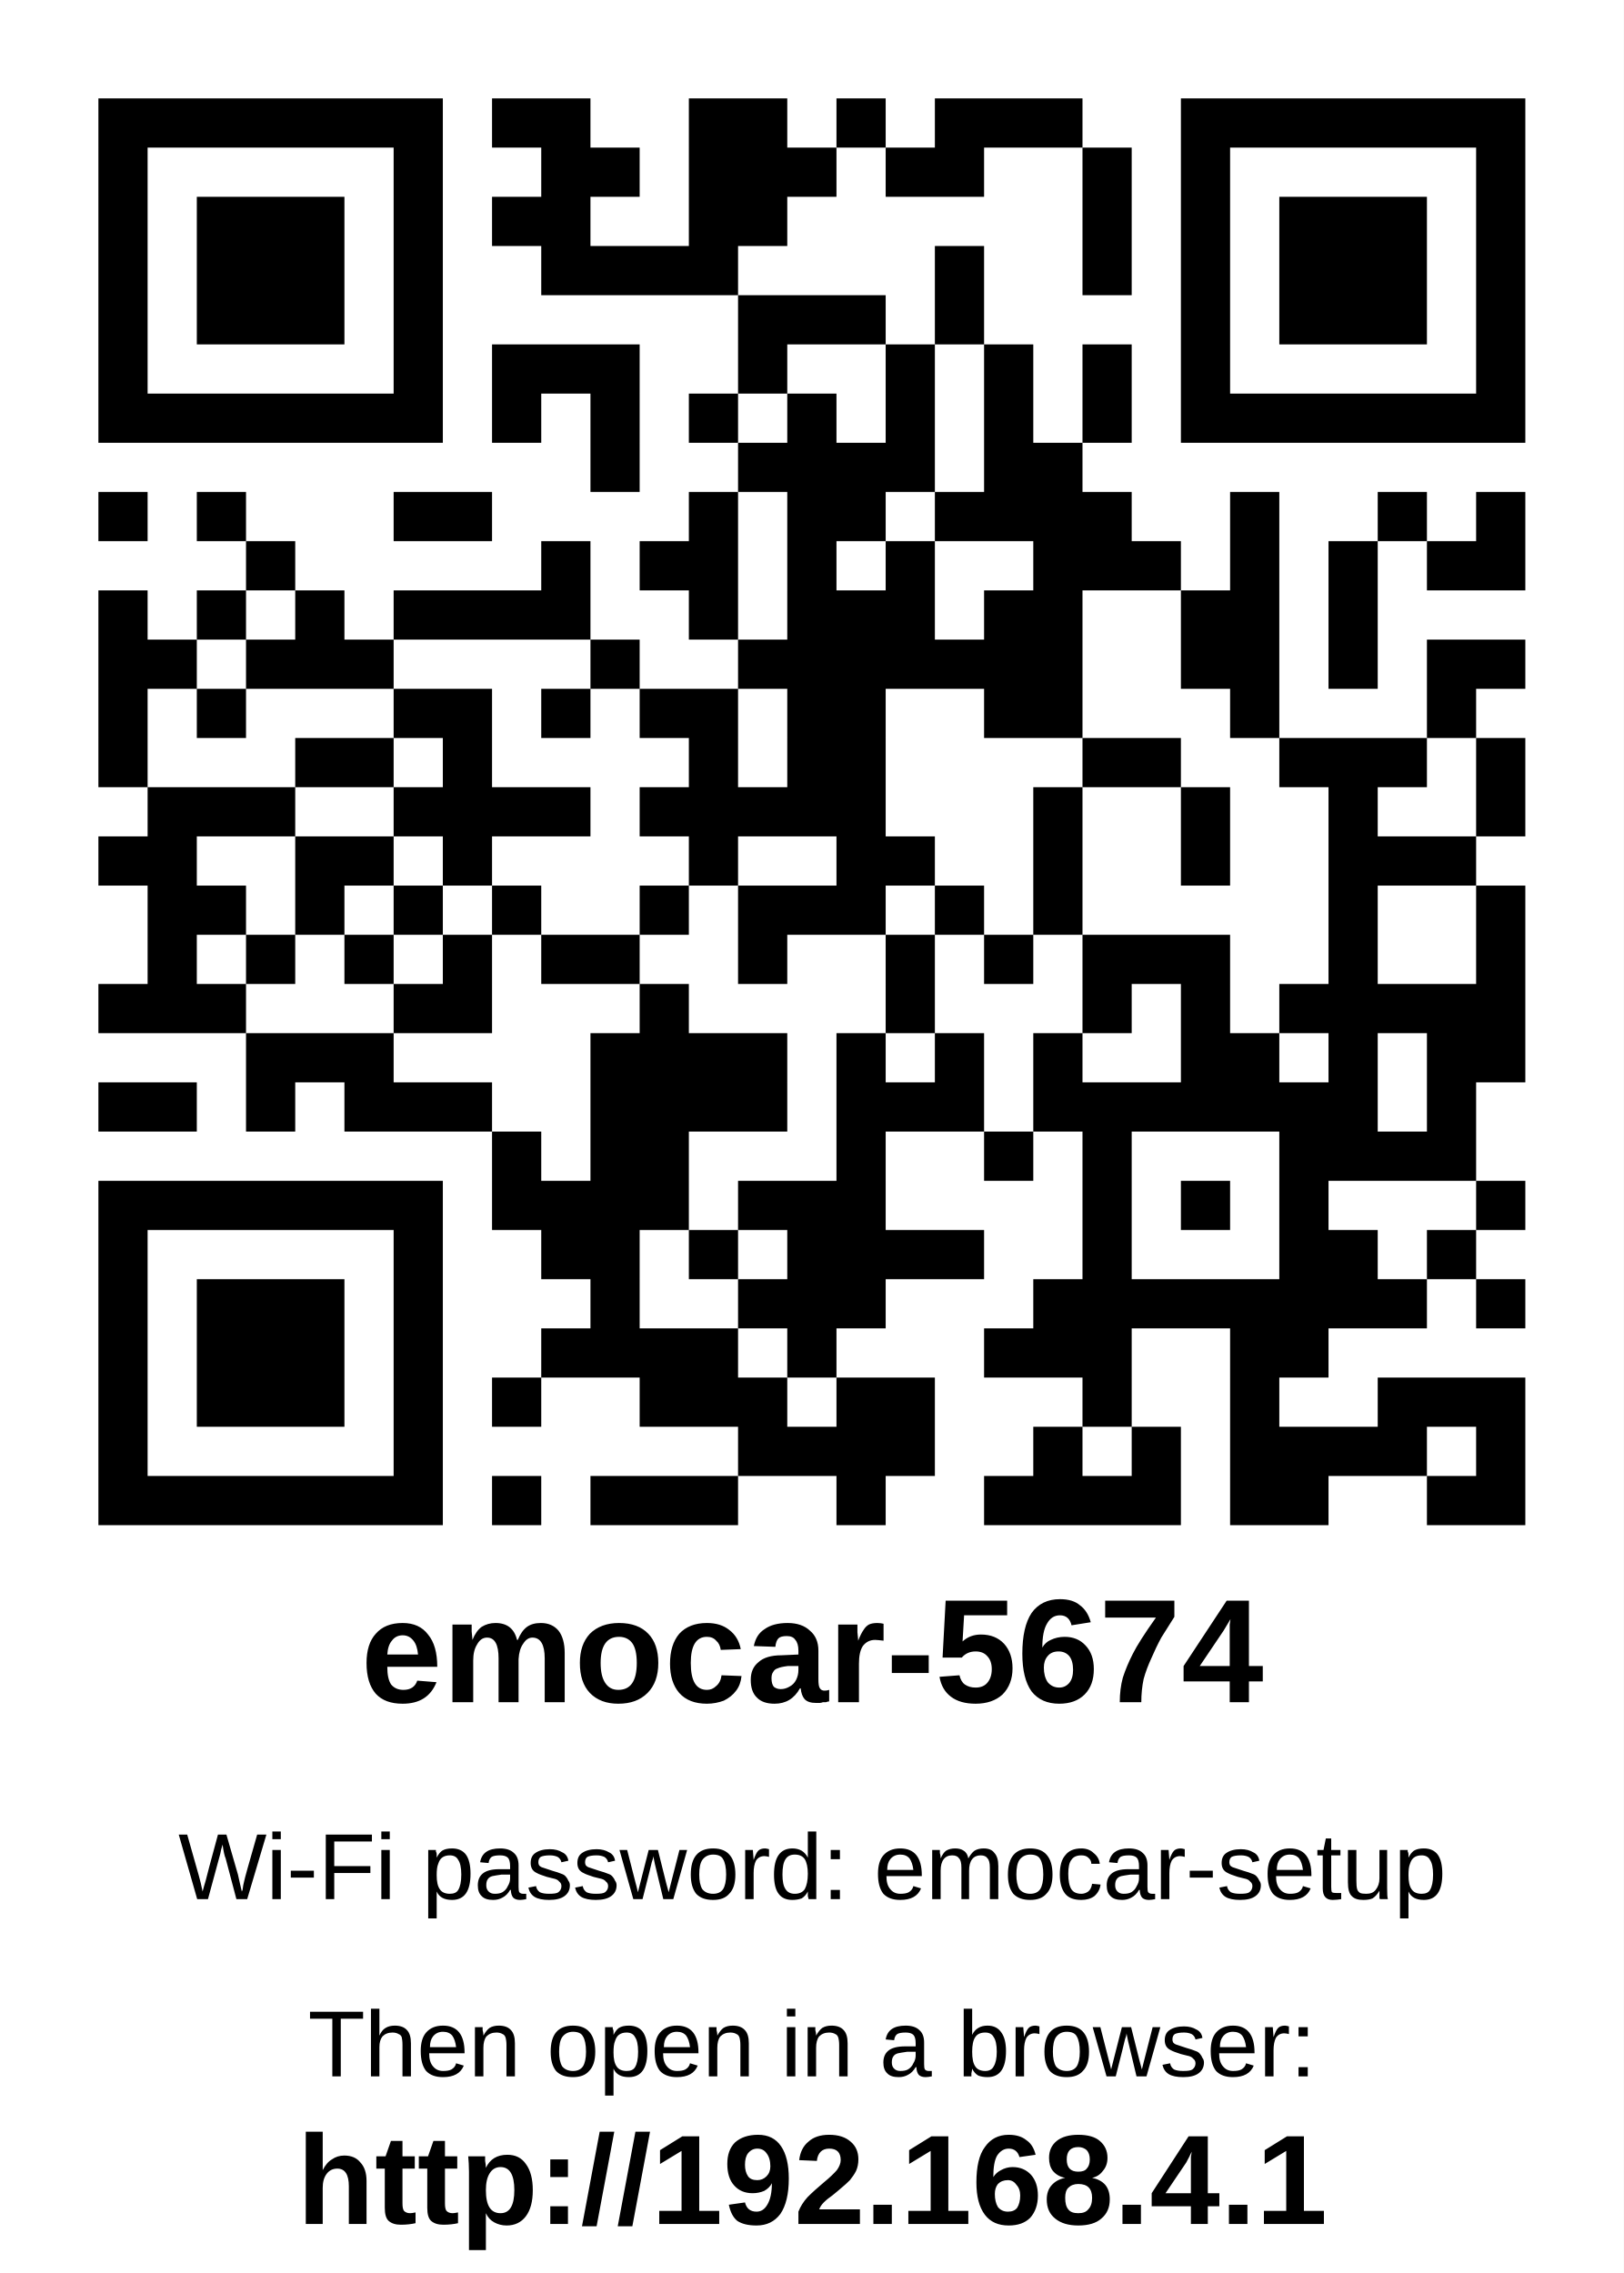
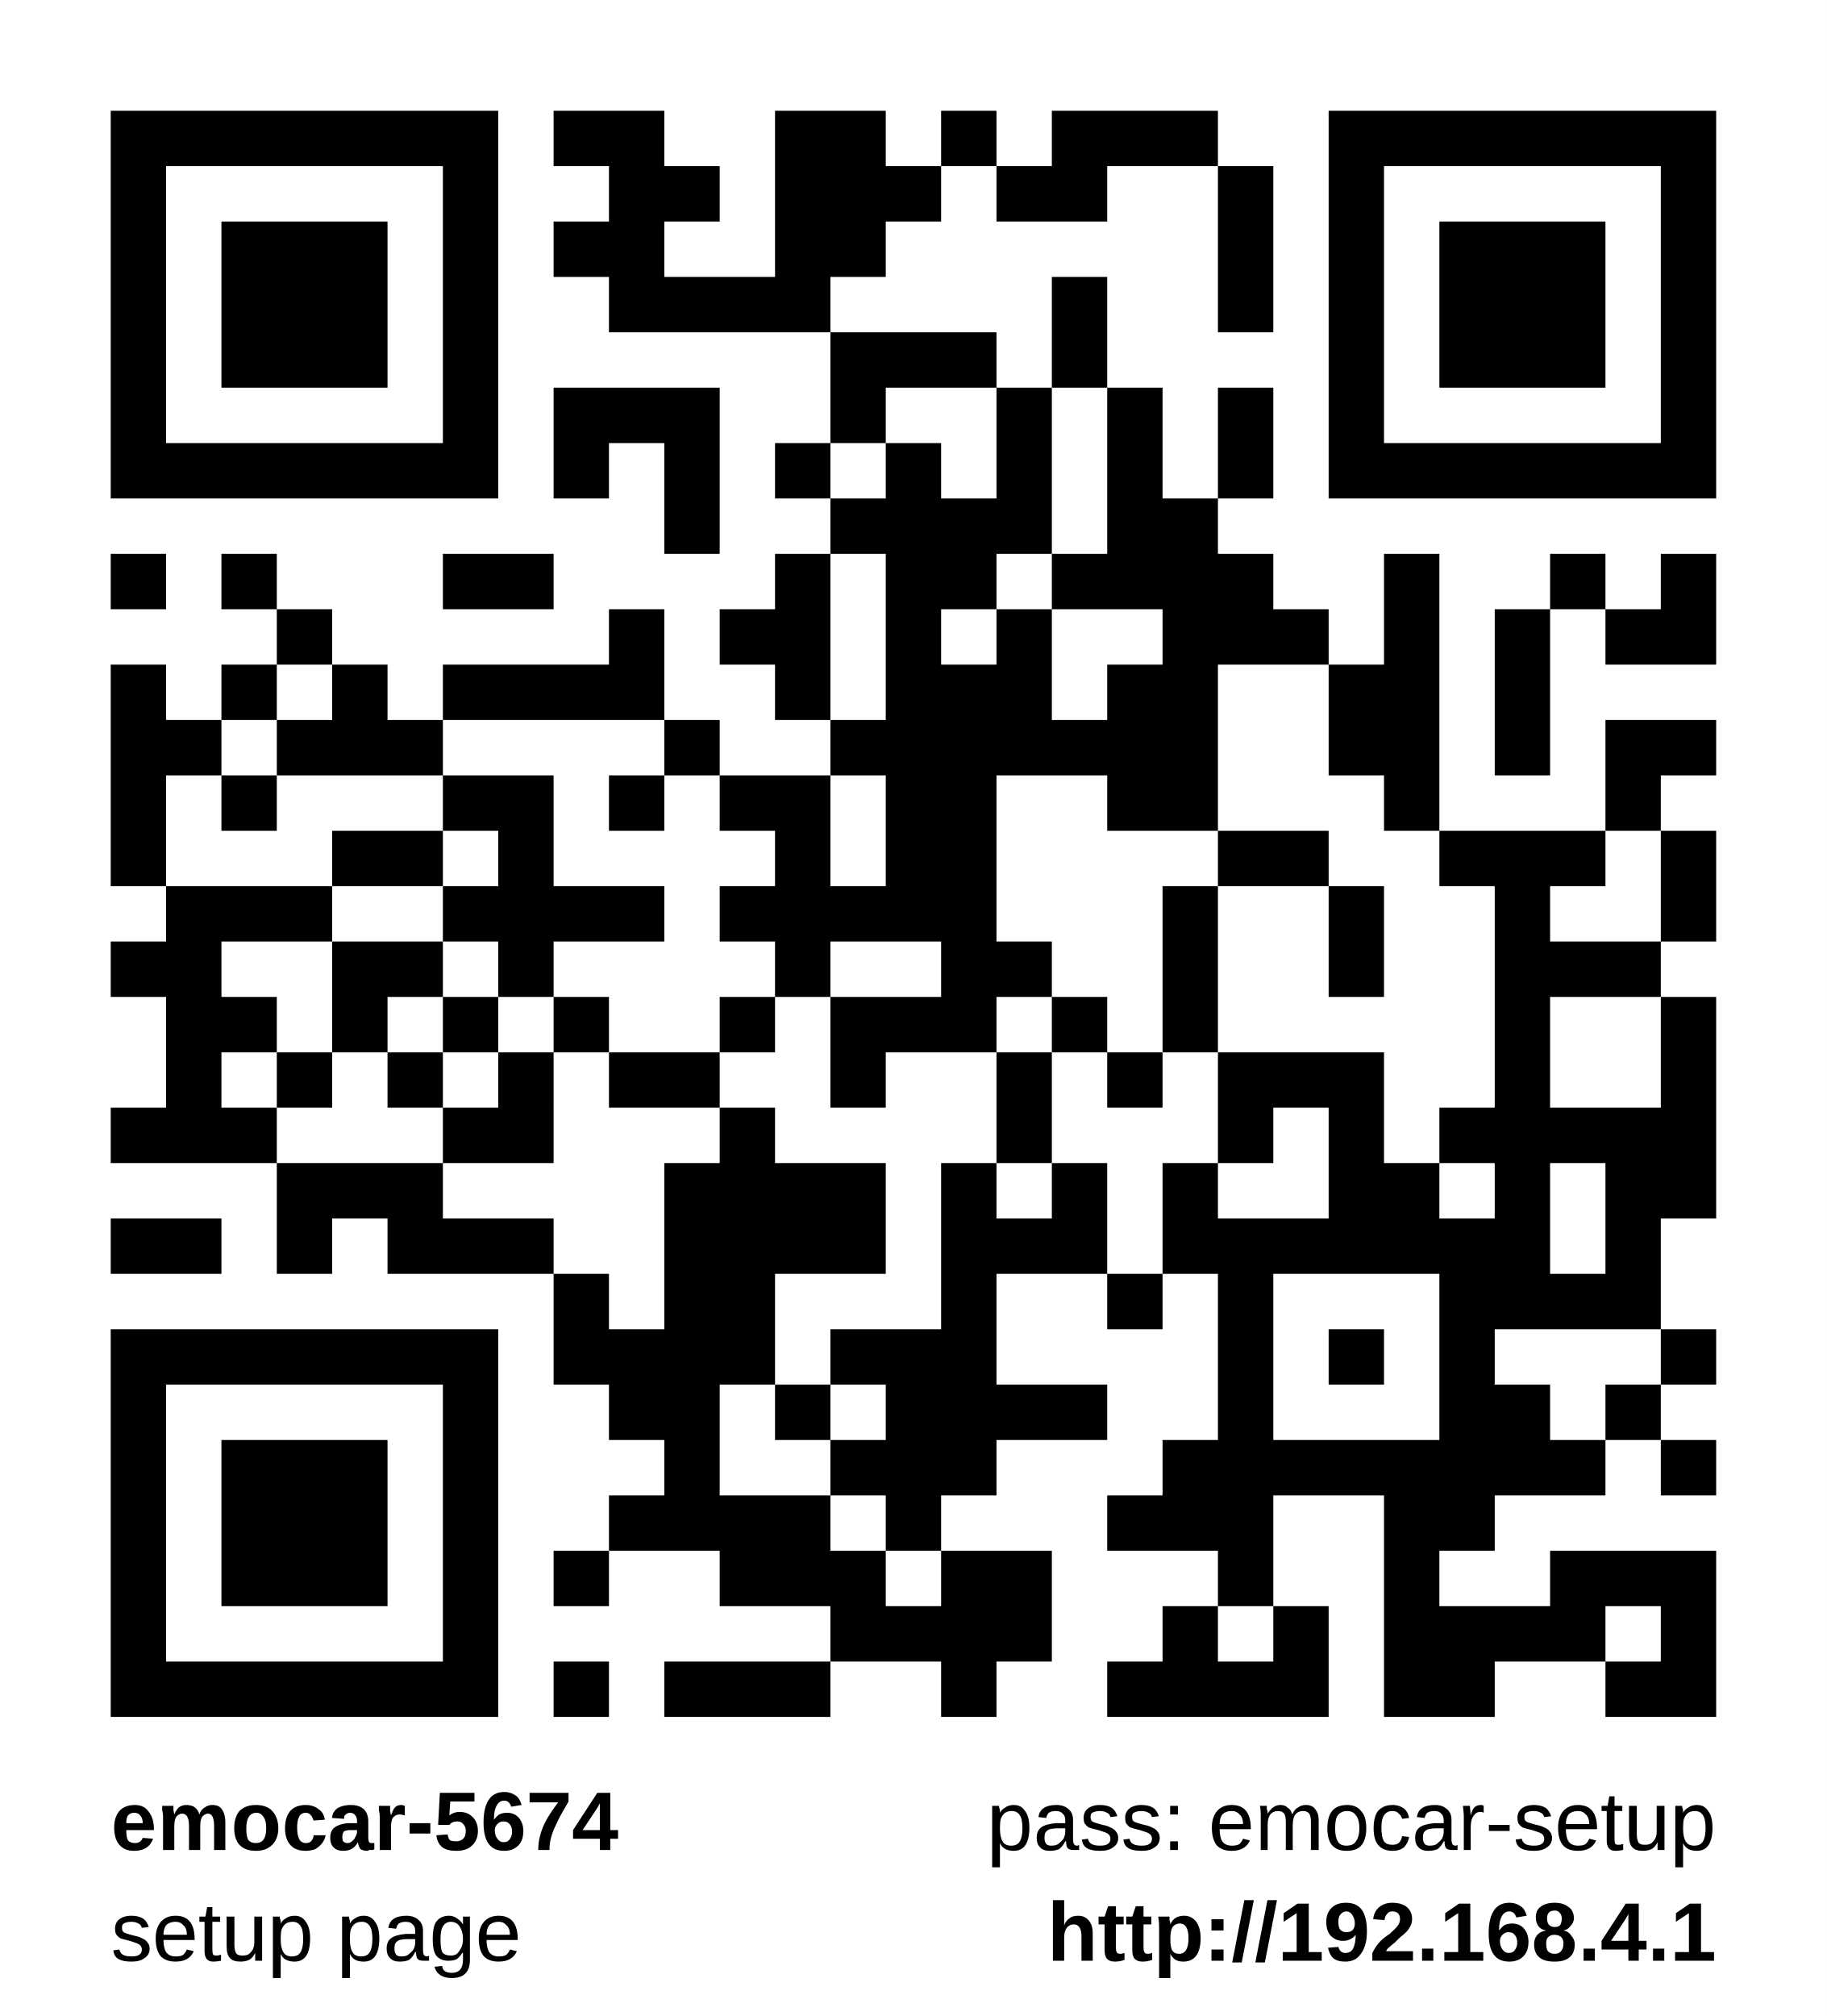
- <svg xmlns="http://www.w3.org/2000/svg" width="6cm" height="8.4cm" viewBox="0 0 33 46.2" preserveAspectRatio="none" version="1.1">
+ <svg xmlns="http://www.w3.org/2000/svg" width="6cm" height="6.62cm" viewBox="0 0 33 36.4" preserveAspectRatio="none" version="1.1">
  <g id="QRcode">
-     <rect x="0" y="0" width="33" height="46.2" fill="#ffffff" />
+     <rect x="0" y="0" width="33" height="36.4" fill="#ffffff" />
    <path style="stroke:#000000" transform="translate(2,2.5)" d="M0,0h1M1,0h1M2,0h1M3,0h1M4,0h1M5,0h1M6,0h1M8,0h1M9,0h1M12,0h1M13,0h1M15,0h1M17,0h1M18,0h1M19,0h1M22,0h1M23,0h1M24,0h1M25,0h1M26,0h1M27,0h1M28,0h1M0,1h1M6,1h1M9,1h1M10,1h1M12,1h1M13,1h1M14,1h1M16,1h1M17,1h1M20,1h1M22,1h1M28,1h1M0,2h1M2,2h1M3,2h1M4,2h1M6,2h1M8,2h1M9,2h1M12,2h1M13,2h1M20,2h1M22,2h1M24,2h1M25,2h1M26,2h1M28,2h1M0,3h1M2,3h1M3,3h1M4,3h1M6,3h1M9,3h1M10,3h1M11,3h1M12,3h1M17,3h1M20,3h1M22,3h1M24,3h1M25,3h1M26,3h1M28,3h1M0,4h1M2,4h1M3,4h1M4,4h1M6,4h1M13,4h1M14,4h1M15,4h1M17,4h1M22,4h1M24,4h1M25,4h1M26,4h1M28,4h1M0,5h1M6,5h1M8,5h1M9,5h1M10,5h1M13,5h1M16,5h1M18,5h1M20,5h1M22,5h1M28,5h1M0,6h1M1,6h1M2,6h1M3,6h1M4,6h1M5,6h1M6,6h1M8,6h1M10,6h1M12,6h1M14,6h1M16,6h1M18,6h1M20,6h1M22,6h1M23,6h1M24,6h1M25,6h1M26,6h1M27,6h1M28,6h1M10,7h1M13,7h1M14,7h1M15,7h1M16,7h1M18,7h1M19,7h1M0,8h1M2,8h1M6,8h1M7,8h1M12,8h1M14,8h1M15,8h1M17,8h1M18,8h1M19,8h1M20,8h1M23,8h1M26,8h1M28,8h1M3,9h1M9,9h1M11,9h1M12,9h1M14,9h1M16,9h1M19,9h1M20,9h1M21,9h1M23,9h1M25,9h1M27,9h1M28,9h1M0,10h1M2,10h1M4,10h1M6,10h1M7,10h1M8,10h1M9,10h1M12,10h1M14,10h1M15,10h1M16,10h1M18,10h1M19,10h1M22,10h1M23,10h1M25,10h1M0,11h1M1,11h1M3,11h1M4,11h1M5,11h1M10,11h1M13,11h1M14,11h1M15,11h1M16,11h1M17,11h1M18,11h1M19,11h1M22,11h1M23,11h1M25,11h1M27,11h1M28,11h1M0,12h1M2,12h1M6,12h1M7,12h1M9,12h1M11,12h1M12,12h1M14,12h1M15,12h1M18,12h1M19,12h1M23,12h1M27,12h1M0,13h1M4,13h1M5,13h1M7,13h1M12,13h1M14,13h1M15,13h1M20,13h1M21,13h1M24,13h1M25,13h1M26,13h1M28,13h1M1,14h1M2,14h1M3,14h1M6,14h1M7,14h1M8,14h1M9,14h1M11,14h1M12,14h1M13,14h1M14,14h1M15,14h1M19,14h1M22,14h1M25,14h1M28,14h1M0,15h1M1,15h1M4,15h1M5,15h1M7,15h1M12,15h1M15,15h1M16,15h1M19,15h1M22,15h1M25,15h1M26,15h1M27,15h1M1,16h1M2,16h1M4,16h1M6,16h1M8,16h1M11,16h1M13,16h1M14,16h1M15,16h1M17,16h1M19,16h1M25,16h1M28,16h1M1,17h1M3,17h1M5,17h1M7,17h1M9,17h1M10,17h1M13,17h1M16,17h1M18,17h1M20,17h1M21,17h1M22,17h1M25,17h1M28,17h1M0,18h1M1,18h1M2,18h1M6,18h1M7,18h1M11,18h1M16,18h1M20,18h1M22,18h1M24,18h1M25,18h1M26,18h1M27,18h1M28,18h1M3,19h1M4,19h1M5,19h1M10,19h1M11,19h1M12,19h1M13,19h1M15,19h1M17,19h1M19,19h1M22,19h1M23,19h1M25,19h1M27,19h1M28,19h1M0,20h1M1,20h1M3,20h1M5,20h1M6,20h1M7,20h1M10,20h1M11,20h1M12,20h1M13,20h1M15,20h1M16,20h1M17,20h1M19,20h1M20,20h1M21,20h1M22,20h1M23,20h1M24,20h1M25,20h1M27,20h1M8,21h1M10,21h1M11,21h1M15,21h1M18,21h1M20,21h1M24,21h1M25,21h1M26,21h1M27,21h1M0,22h1M1,22h1M2,22h1M3,22h1M4,22h1M5,22h1M6,22h1M8,22h1M9,22h1M10,22h1M11,22h1M13,22h1M14,22h1M15,22h1M20,22h1M22,22h1M24,22h1M28,22h1M0,23h1M6,23h1M9,23h1M10,23h1M12,23h1M14,23h1M15,23h1M16,23h1M17,23h1M20,23h1M24,23h1M25,23h1M27,23h1M0,24h1M2,24h1M3,24h1M4,24h1M6,24h1M10,24h1M13,24h1M14,24h1M15,24h1M19,24h1M20,24h1M21,24h1M22,24h1M23,24h1M24,24h1M25,24h1M26,24h1M28,24h1M0,25h1M2,25h1M3,25h1M4,25h1M6,25h1M9,25h1M10,25h1M11,25h1M12,25h1M14,25h1M18,25h1M19,25h1M20,25h1M23,25h1M24,25h1M0,26h1M2,26h1M3,26h1M4,26h1M6,26h1M8,26h1M11,26h1M12,26h1M13,26h1M15,26h1M16,26h1M20,26h1M23,26h1M26,26h1M27,26h1M28,26h1M0,27h1M6,27h1M13,27h1M14,27h1M15,27h1M16,27h1M19,27h1M21,27h1M23,27h1M24,27h1M25,27h1M26,27h1M28,27h1M0,28h1M1,28h1M2,28h1M3,28h1M4,28h1M5,28h1M6,28h1M8,28h1M10,28h1M11,28h1M12,28h1M15,28h1M18,28h1M19,28h1M20,28h1M21,28h1M23,28h1M24,28h1M27,28h1M28,28h1" />
  </g>
-   <g font-family="Arial, Helvetica, sans-serif" fill="#000000" text-anchor="middle">
-     <text x="16.5" y="34.6" font-size="3" font-weight="bold">emocar-5674</text>
-     <text x="16.5" y="38.6" font-size="1.9">Wi-Fi password: emocar-setup</text>
-     <text x="16.5" y="42.2" font-size="1.9">Then open in a browser:</text>
-     <text x="16.5" y="45.2" font-size="2.6" font-weight="bold">http://192.168.4.1</text>
+   <g font-family="Arial, Helvetica, sans-serif" font-size="1.5" fill="#000000">
+     <text x="2" y="33.4" font-weight="bold">emocar-5674</text>
+     <text x="31" y="33.4" text-anchor="end">pass: emocar-setup</text>
+     <text x="2" y="35.4">setup page</text>
+     <text x="31" y="35.4" text-anchor="end" font-weight="bold">http://192.168.4.1</text>
  </g>
</svg>
